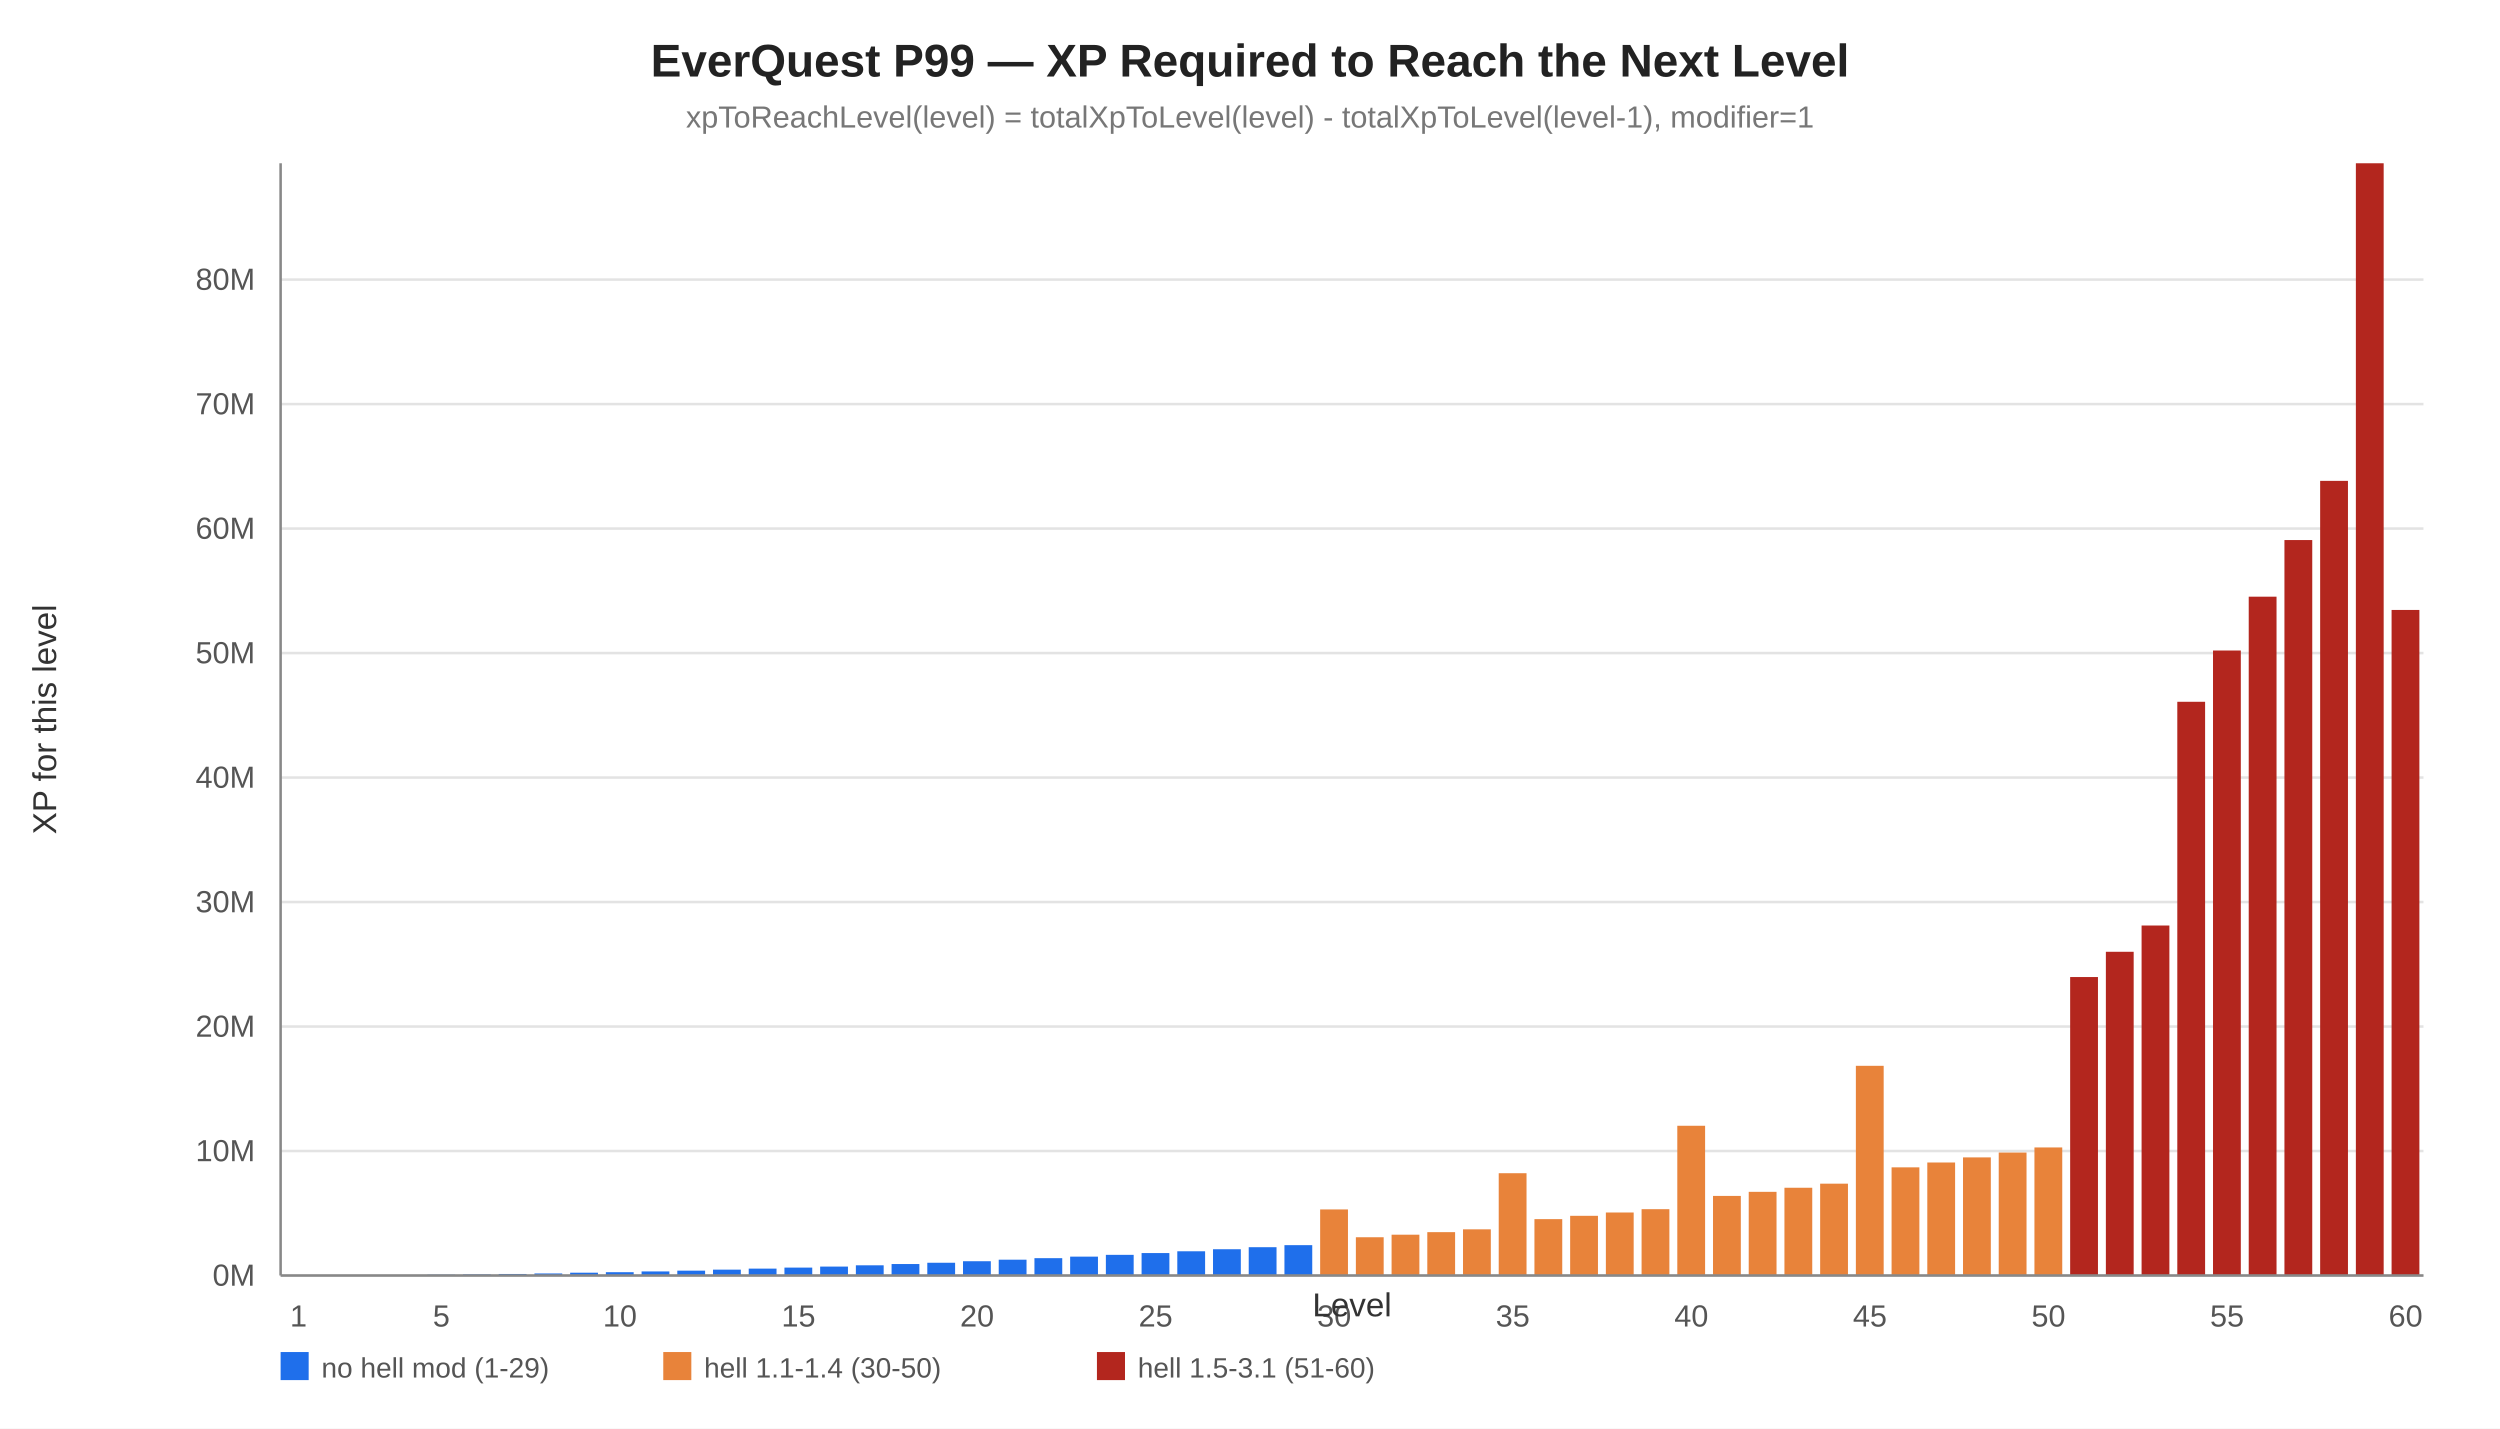
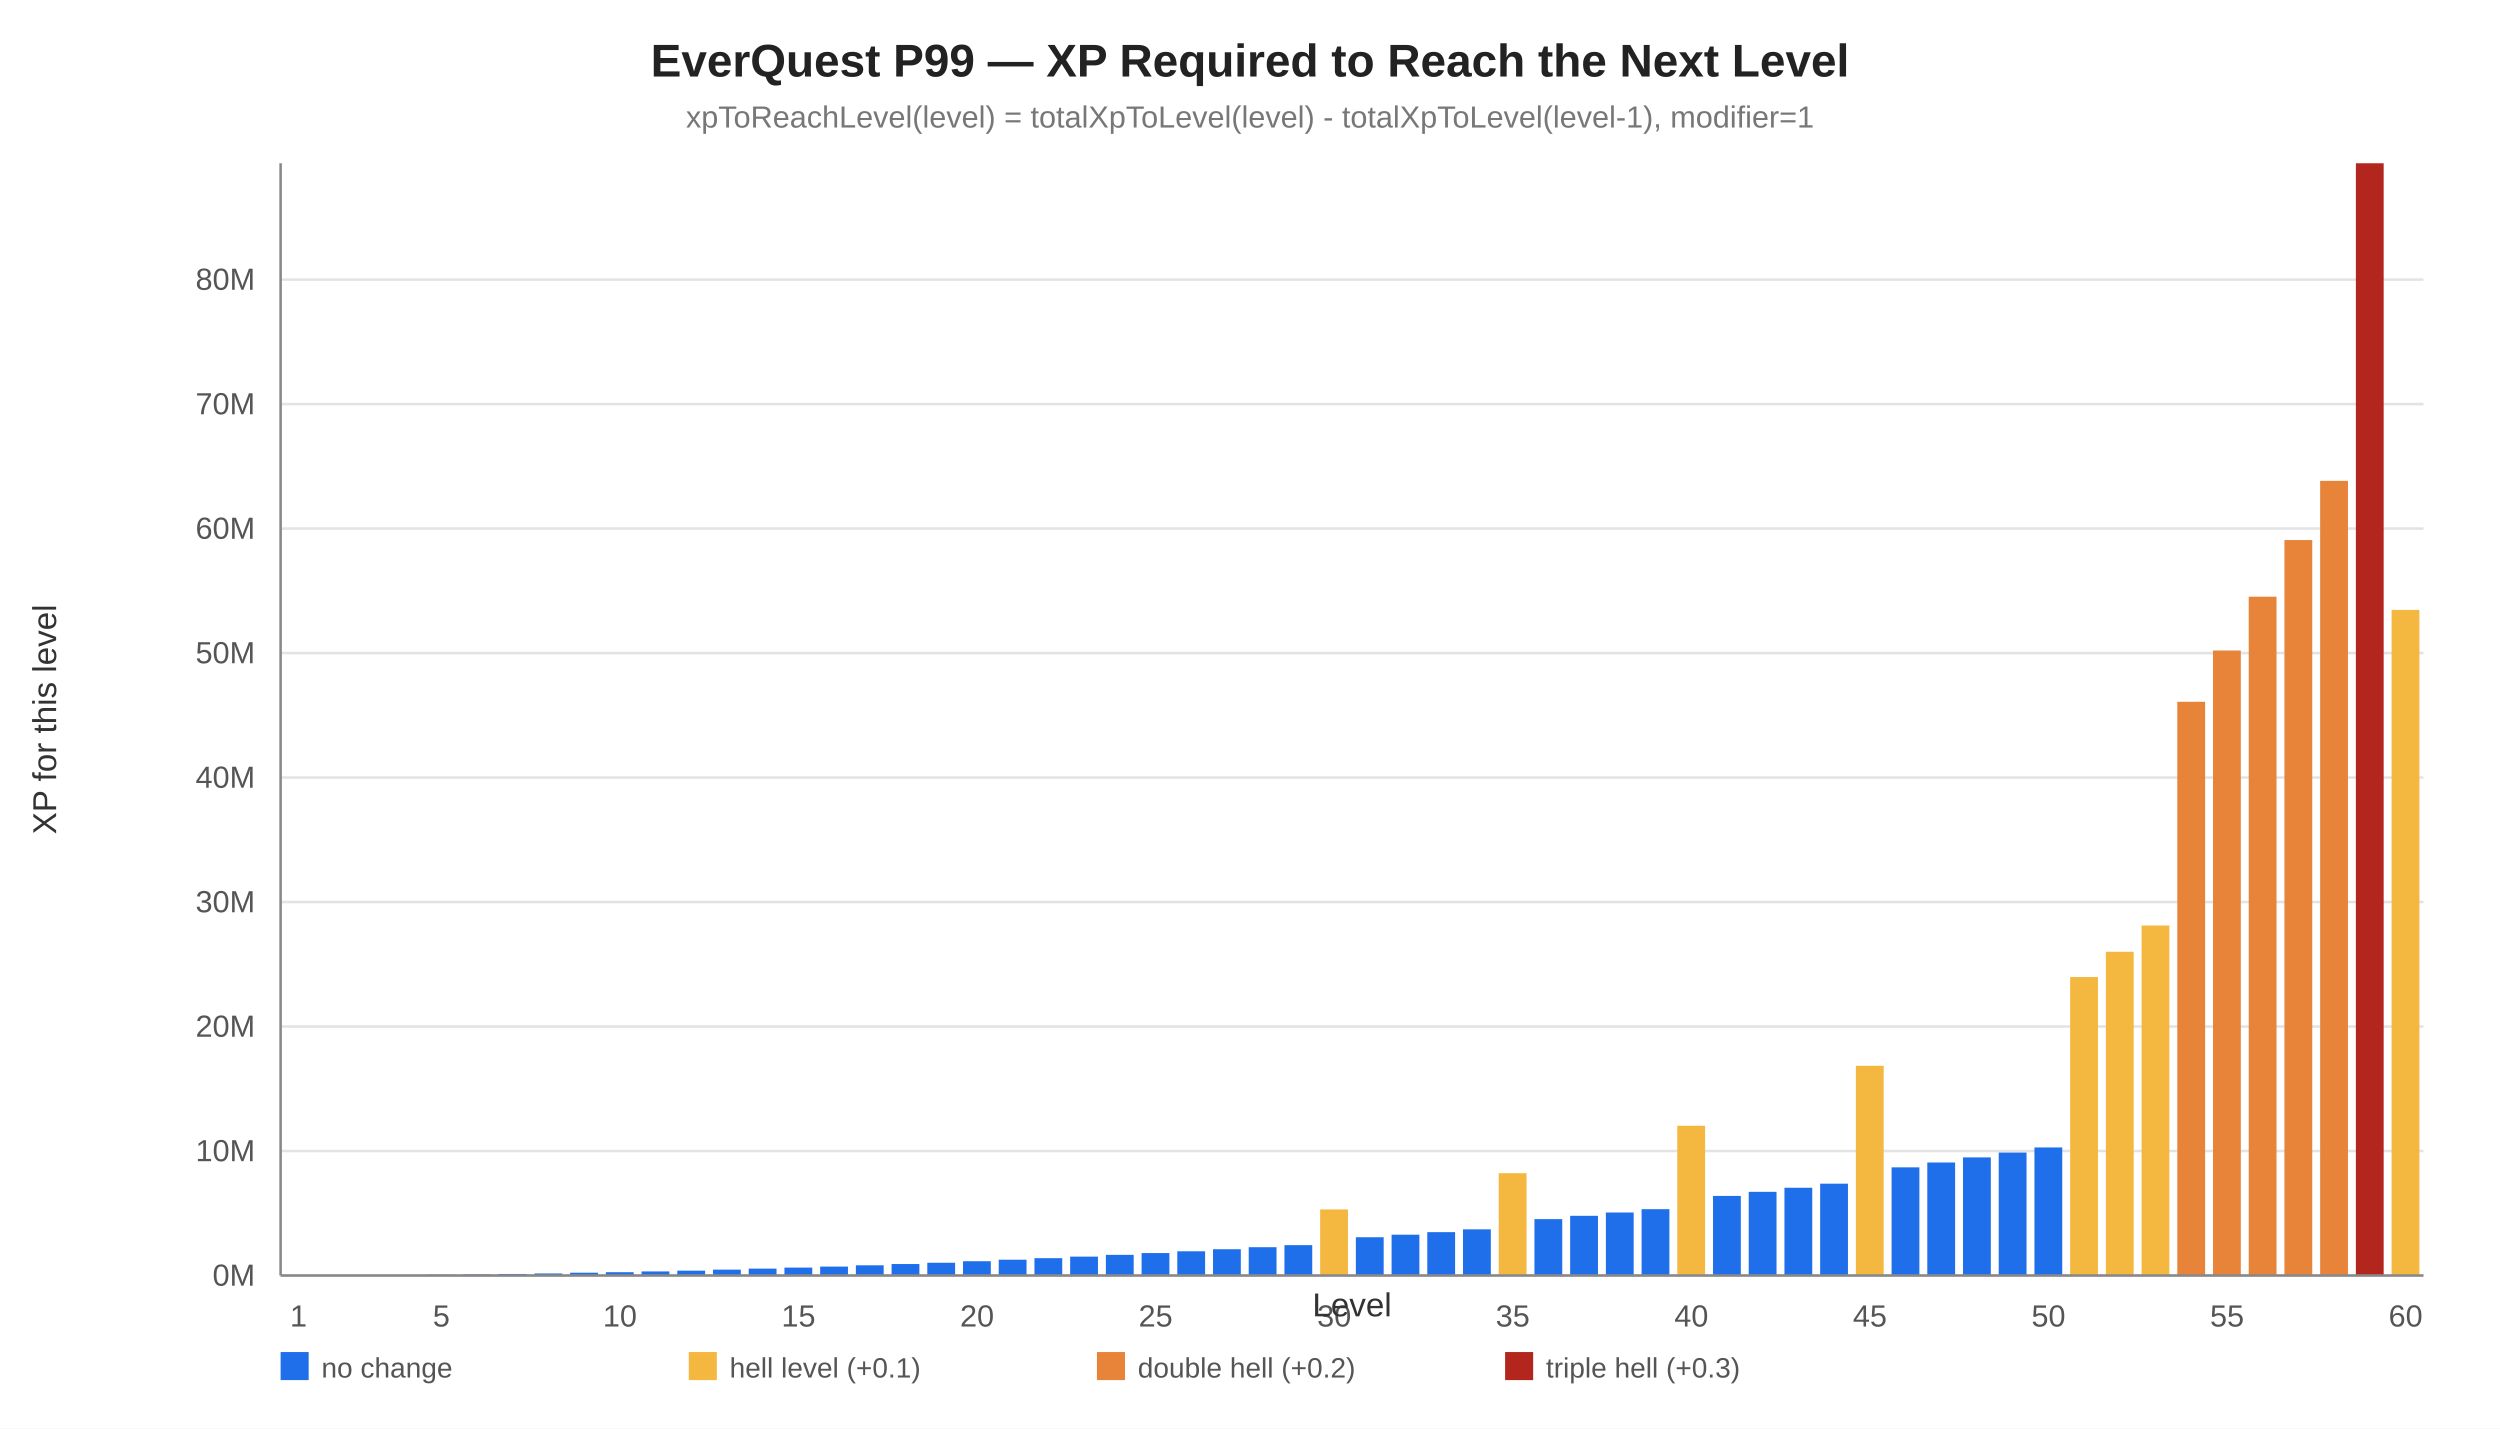
<svg xmlns="http://www.w3.org/2000/svg" width="980" height="560" viewBox="0 0 980 560" font-family="system-ui,Arial,sans-serif">
  <rect width="980" height="560" fill="#ffffff" />
  <text x="490" y="30" text-anchor="middle" font-size="18" font-weight="600" fill="#222">EverQuest P99 — XP Required to Reach the Next Level</text>
  <text x="490" y="50" text-anchor="middle" font-size="12" fill="#777">xpToReachLevel(level) = totalXpToLevel(level) - totalXpToLevel(level-1), modifier=1</text>
  <line x1="110" y1="500.0" x2="950" y2="500.0" stroke="#e3e3e3" />
  <text x="100" y="504.0" text-anchor="end" font-size="12" fill="#555">0M</text>
  <line x1="110" y1="451.2" x2="950" y2="451.2" stroke="#e3e3e3" />
  <text x="100" y="455.2" text-anchor="end" font-size="12" fill="#555">10M</text>
  <line x1="110" y1="402.4" x2="950" y2="402.4" stroke="#e3e3e3" />
  <text x="100" y="406.4" text-anchor="end" font-size="12" fill="#555">20M</text>
  <line x1="110" y1="353.6" x2="950" y2="353.6" stroke="#e3e3e3" />
  <text x="100" y="357.6" text-anchor="end" font-size="12" fill="#555">30M</text>
  <line x1="110" y1="304.8" x2="950" y2="304.8" stroke="#e3e3e3" />
  <text x="100" y="308.8" text-anchor="end" font-size="12" fill="#555">40M</text>
  <line x1="110" y1="256.0" x2="950" y2="256.0" stroke="#e3e3e3" />
  <text x="100" y="260.0" text-anchor="end" font-size="12" fill="#555">50M</text>
  <line x1="110" y1="207.2" x2="950" y2="207.2" stroke="#e3e3e3" />
  <text x="100" y="211.2" text-anchor="end" font-size="12" fill="#555">60M</text>
  <line x1="110" y1="158.4" x2="950" y2="158.4" stroke="#e3e3e3" />
  <text x="100" y="162.4" text-anchor="end" font-size="12" fill="#555">70M</text>
  <line x1="110" y1="109.6" x2="950" y2="109.6" stroke="#e3e3e3" />
  <text x="100" y="113.6" text-anchor="end" font-size="12" fill="#555">80M</text>
  <text x="117.0" y="520" text-anchor="middle" font-size="12" fill="#555">1</text>
  <text x="173.0" y="520" text-anchor="middle" font-size="12" fill="#555">5</text>
  <text x="243.0" y="520" text-anchor="middle" font-size="12" fill="#555">10</text>
  <text x="313.0" y="520" text-anchor="middle" font-size="12" fill="#555">15</text>
  <text x="383.0" y="520" text-anchor="middle" font-size="12" fill="#555">20</text>
  <text x="453.0" y="520" text-anchor="middle" font-size="12" fill="#555">25</text>
  <text x="523.0" y="520" text-anchor="middle" font-size="12" fill="#555">30</text>
  <text x="593.0" y="520" text-anchor="middle" font-size="12" fill="#555">35</text>
  <text x="663.0" y="520" text-anchor="middle" font-size="12" fill="#555">40</text>
  <text x="733.0" y="520" text-anchor="middle" font-size="12" fill="#555">45</text>
  <text x="803.0" y="520" text-anchor="middle" font-size="12" fill="#555">50</text>
  <text x="873.0" y="520" text-anchor="middle" font-size="12" fill="#555">55</text>
  <text x="943.0" y="520" text-anchor="middle" font-size="12" fill="#555">60</text>
  <rect x="111.5" y="500.0" width="10.9" height="0.0" fill="#1f6feb" />
  <rect x="125.5" y="500.0" width="10.9" height="0.0" fill="#1f6feb" />
  <rect x="139.5" y="499.9" width="10.9" height="0.1" fill="#1f6feb" />
  <rect x="153.5" y="499.8" width="10.9" height="0.2" fill="#1f6feb" />
  <rect x="167.5" y="499.7" width="10.9" height="0.3" fill="#1f6feb" />
  <rect x="181.5" y="499.6" width="10.9" height="0.4" fill="#1f6feb" />
  <rect x="195.5" y="499.4" width="10.9" height="0.6" fill="#1f6feb" />
  <rect x="209.5" y="499.2" width="10.9" height="0.8" fill="#1f6feb" />
  <rect x="223.5" y="498.9" width="10.9" height="1.1" fill="#1f6feb" />
  <rect x="237.5" y="498.7" width="10.9" height="1.3" fill="#1f6feb" />
  <rect x="251.5" y="498.4" width="10.9" height="1.6" fill="#1f6feb" />
  <rect x="265.5" y="498.1" width="10.9" height="1.9" fill="#1f6feb" />
  <rect x="279.5" y="497.7" width="10.9" height="2.3" fill="#1f6feb" />
  <rect x="293.5" y="497.3" width="10.9" height="2.7" fill="#1f6feb" />
  <rect x="307.5" y="496.9" width="10.9" height="3.1" fill="#1f6feb" />
  <rect x="321.5" y="496.5" width="10.9" height="3.5" fill="#1f6feb" />
  <rect x="335.5" y="496.0" width="10.9" height="4.0" fill="#1f6feb" />
  <rect x="349.5" y="495.5" width="10.9" height="4.5" fill="#1f6feb" />
  <rect x="363.5" y="495.0" width="10.9" height="5.0" fill="#1f6feb" />
  <rect x="377.5" y="494.4" width="10.9" height="5.6" fill="#1f6feb" />
  <rect x="391.5" y="493.8" width="10.9" height="6.2" fill="#1f6feb" />
  <rect x="405.5" y="493.2" width="10.9" height="6.8" fill="#1f6feb" />
  <rect x="419.5" y="492.6" width="10.9" height="7.4" fill="#1f6feb" />
  <rect x="433.5" y="491.9" width="10.9" height="8.1" fill="#1f6feb" />
  <rect x="447.5" y="491.2" width="10.9" height="8.8" fill="#1f6feb" />
  <rect x="461.5" y="490.5" width="10.9" height="9.5" fill="#1f6feb" />
  <rect x="475.5" y="489.7" width="10.9" height="10.3" fill="#1f6feb" />
  <rect x="489.5" y="488.9" width="10.9" height="11.1" fill="#1f6feb" />
  <rect x="503.5" y="488.1" width="10.9" height="11.9" fill="#1f6feb" />
-   <rect x="517.5" y="474.1" width="10.9" height="25.9" fill="#e8833a" />
-   <rect x="531.5" y="485.0" width="10.9" height="15.0" fill="#e8833a" />
-   <rect x="545.5" y="484.0" width="10.9" height="16.0" fill="#e8833a" />
-   <rect x="559.5" y="483.0" width="10.9" height="17.0" fill="#e8833a" />
-   <rect x="573.5" y="481.9" width="10.9" height="18.1" fill="#e8833a" />
-   <rect x="587.5" y="459.9" width="10.9" height="40.1" fill="#e8833a" />
-   <rect x="601.5" y="477.9" width="10.9" height="22.1" fill="#e8833a" />
-   <rect x="615.5" y="476.6" width="10.9" height="23.4" fill="#e8833a" />
-   <rect x="629.5" y="475.3" width="10.9" height="24.7" fill="#e8833a" />
-   <rect x="643.5" y="474.0" width="10.9" height="26.0" fill="#e8833a" />
-   <rect x="657.5" y="441.3" width="10.9" height="58.7" fill="#e8833a" />
-   <rect x="671.5" y="468.8" width="10.9" height="31.2" fill="#e8833a" />
-   <rect x="685.5" y="467.2" width="10.9" height="32.8" fill="#e8833a" />
-   <rect x="699.5" y="465.6" width="10.9" height="34.4" fill="#e8833a" />
-   <rect x="713.5" y="464.0" width="10.9" height="36.0" fill="#e8833a" />
-   <rect x="727.5" y="417.8" width="10.9" height="82.2" fill="#e8833a" />
-   <rect x="741.5" y="457.6" width="10.9" height="42.4" fill="#e8833a" />
-   <rect x="755.5" y="455.7" width="10.9" height="44.3" fill="#e8833a" />
-   <rect x="769.5" y="453.7" width="10.9" height="46.3" fill="#e8833a" />
-   <rect x="783.5" y="451.8" width="10.9" height="48.2" fill="#e8833a" />
-   <rect x="797.5" y="449.8" width="10.9" height="50.2" fill="#e8833a" />
-   <rect x="811.5" y="383.0" width="10.9" height="117.0" fill="#b3261e" />
-   <rect x="825.5" y="373.1" width="10.9" height="126.9" fill="#b3261e" />
-   <rect x="839.5" y="362.8" width="10.9" height="137.2" fill="#b3261e" />
-   <rect x="853.5" y="275.1" width="10.9" height="224.9" fill="#b3261e" />
-   <rect x="867.5" y="255.0" width="10.9" height="245.0" fill="#b3261e" />
-   <rect x="881.5" y="233.9" width="10.9" height="266.1" fill="#b3261e" />
-   <rect x="895.5" y="211.7" width="10.9" height="288.3" fill="#b3261e" />
-   <rect x="909.5" y="188.5" width="10.9" height="311.5" fill="#b3261e" />
+   <rect x="517.5" y="474.1" width="10.9" height="25.9" fill="#f4b740" />
+   <rect x="531.5" y="485.0" width="10.9" height="15.0" fill="#1f6feb" />
+   <rect x="545.5" y="484.0" width="10.9" height="16.0" fill="#1f6feb" />
+   <rect x="559.5" y="483.0" width="10.9" height="17.0" fill="#1f6feb" />
+   <rect x="573.5" y="481.9" width="10.9" height="18.1" fill="#1f6feb" />
+   <rect x="587.5" y="459.9" width="10.9" height="40.1" fill="#f4b740" />
+   <rect x="601.5" y="477.9" width="10.9" height="22.1" fill="#1f6feb" />
+   <rect x="615.5" y="476.6" width="10.9" height="23.4" fill="#1f6feb" />
+   <rect x="629.5" y="475.3" width="10.9" height="24.7" fill="#1f6feb" />
+   <rect x="643.5" y="474.0" width="10.9" height="26.0" fill="#1f6feb" />
+   <rect x="657.5" y="441.3" width="10.9" height="58.7" fill="#f4b740" />
+   <rect x="671.5" y="468.8" width="10.9" height="31.2" fill="#1f6feb" />
+   <rect x="685.5" y="467.2" width="10.9" height="32.8" fill="#1f6feb" />
+   <rect x="699.5" y="465.6" width="10.9" height="34.4" fill="#1f6feb" />
+   <rect x="713.5" y="464.0" width="10.9" height="36.0" fill="#1f6feb" />
+   <rect x="727.5" y="417.8" width="10.9" height="82.2" fill="#f4b740" />
+   <rect x="741.5" y="457.6" width="10.9" height="42.4" fill="#1f6feb" />
+   <rect x="755.5" y="455.7" width="10.9" height="44.3" fill="#1f6feb" />
+   <rect x="769.5" y="453.7" width="10.9" height="46.3" fill="#1f6feb" />
+   <rect x="783.5" y="451.8" width="10.9" height="48.2" fill="#1f6feb" />
+   <rect x="797.5" y="449.8" width="10.9" height="50.2" fill="#1f6feb" />
+   <rect x="811.5" y="383.0" width="10.9" height="117.0" fill="#f4b740" />
+   <rect x="825.5" y="373.1" width="10.9" height="126.9" fill="#f4b740" />
+   <rect x="839.5" y="362.8" width="10.9" height="137.2" fill="#f4b740" />
+   <rect x="853.5" y="275.1" width="10.9" height="224.9" fill="#e8833a" />
+   <rect x="867.5" y="255.0" width="10.9" height="245.0" fill="#e8833a" />
+   <rect x="881.5" y="233.9" width="10.9" height="266.1" fill="#e8833a" />
+   <rect x="895.5" y="211.7" width="10.9" height="288.3" fill="#e8833a" />
+   <rect x="909.5" y="188.5" width="10.9" height="311.5" fill="#e8833a" />
  <rect x="923.5" y="64.0" width="10.9" height="436.0" fill="#b3261e" />
-   <rect x="937.5" y="239.1" width="10.9" height="260.9" fill="#b3261e" />
+   <rect x="937.5" y="239.1" width="10.9" height="260.9" fill="#f4b740" />
  <line x1="110" y1="64" x2="110" y2="500" stroke="#888" />
  <line x1="110" y1="500" x2="950" y2="500" stroke="#888" />
  <text x="530" y="516" text-anchor="middle" font-size="13" fill="#333">Level</text>
  <text x="22" y="282" text-anchor="middle" font-size="13" fill="#333" transform="rotate(-90 22 282)">XP for this level</text>
  <rect x="110" y="530" width="11" height="11" fill="#1f6feb" />
-   <text x="126" y="540" font-size="11" fill="#555">no hell mod (1-29)</text>
-   <rect x="260" y="530" width="11" height="11" fill="#e8833a" />
-   <text x="276" y="540" font-size="11" fill="#555">hell 1.1-1.4 (30-50)</text>
-   <rect x="430" y="530" width="11" height="11" fill="#b3261e" />
-   <text x="446" y="540" font-size="11" fill="#555">hell 1.5-3.1 (51-60)</text>
+   <text x="126" y="540" font-size="11" fill="#555">no change</text>
+   <rect x="270" y="530" width="11" height="11" fill="#f4b740" />
+   <text x="286" y="540" font-size="11" fill="#555">hell level (+0.1)</text>
+   <rect x="430" y="530" width="11" height="11" fill="#e8833a" />
+   <text x="446" y="540" font-size="11" fill="#555">double hell (+0.2)</text>
+   <rect x="590" y="530" width="11" height="11" fill="#b3261e" />
+   <text x="606" y="540" font-size="11" fill="#555">triple hell (+0.3)</text>
</svg>
